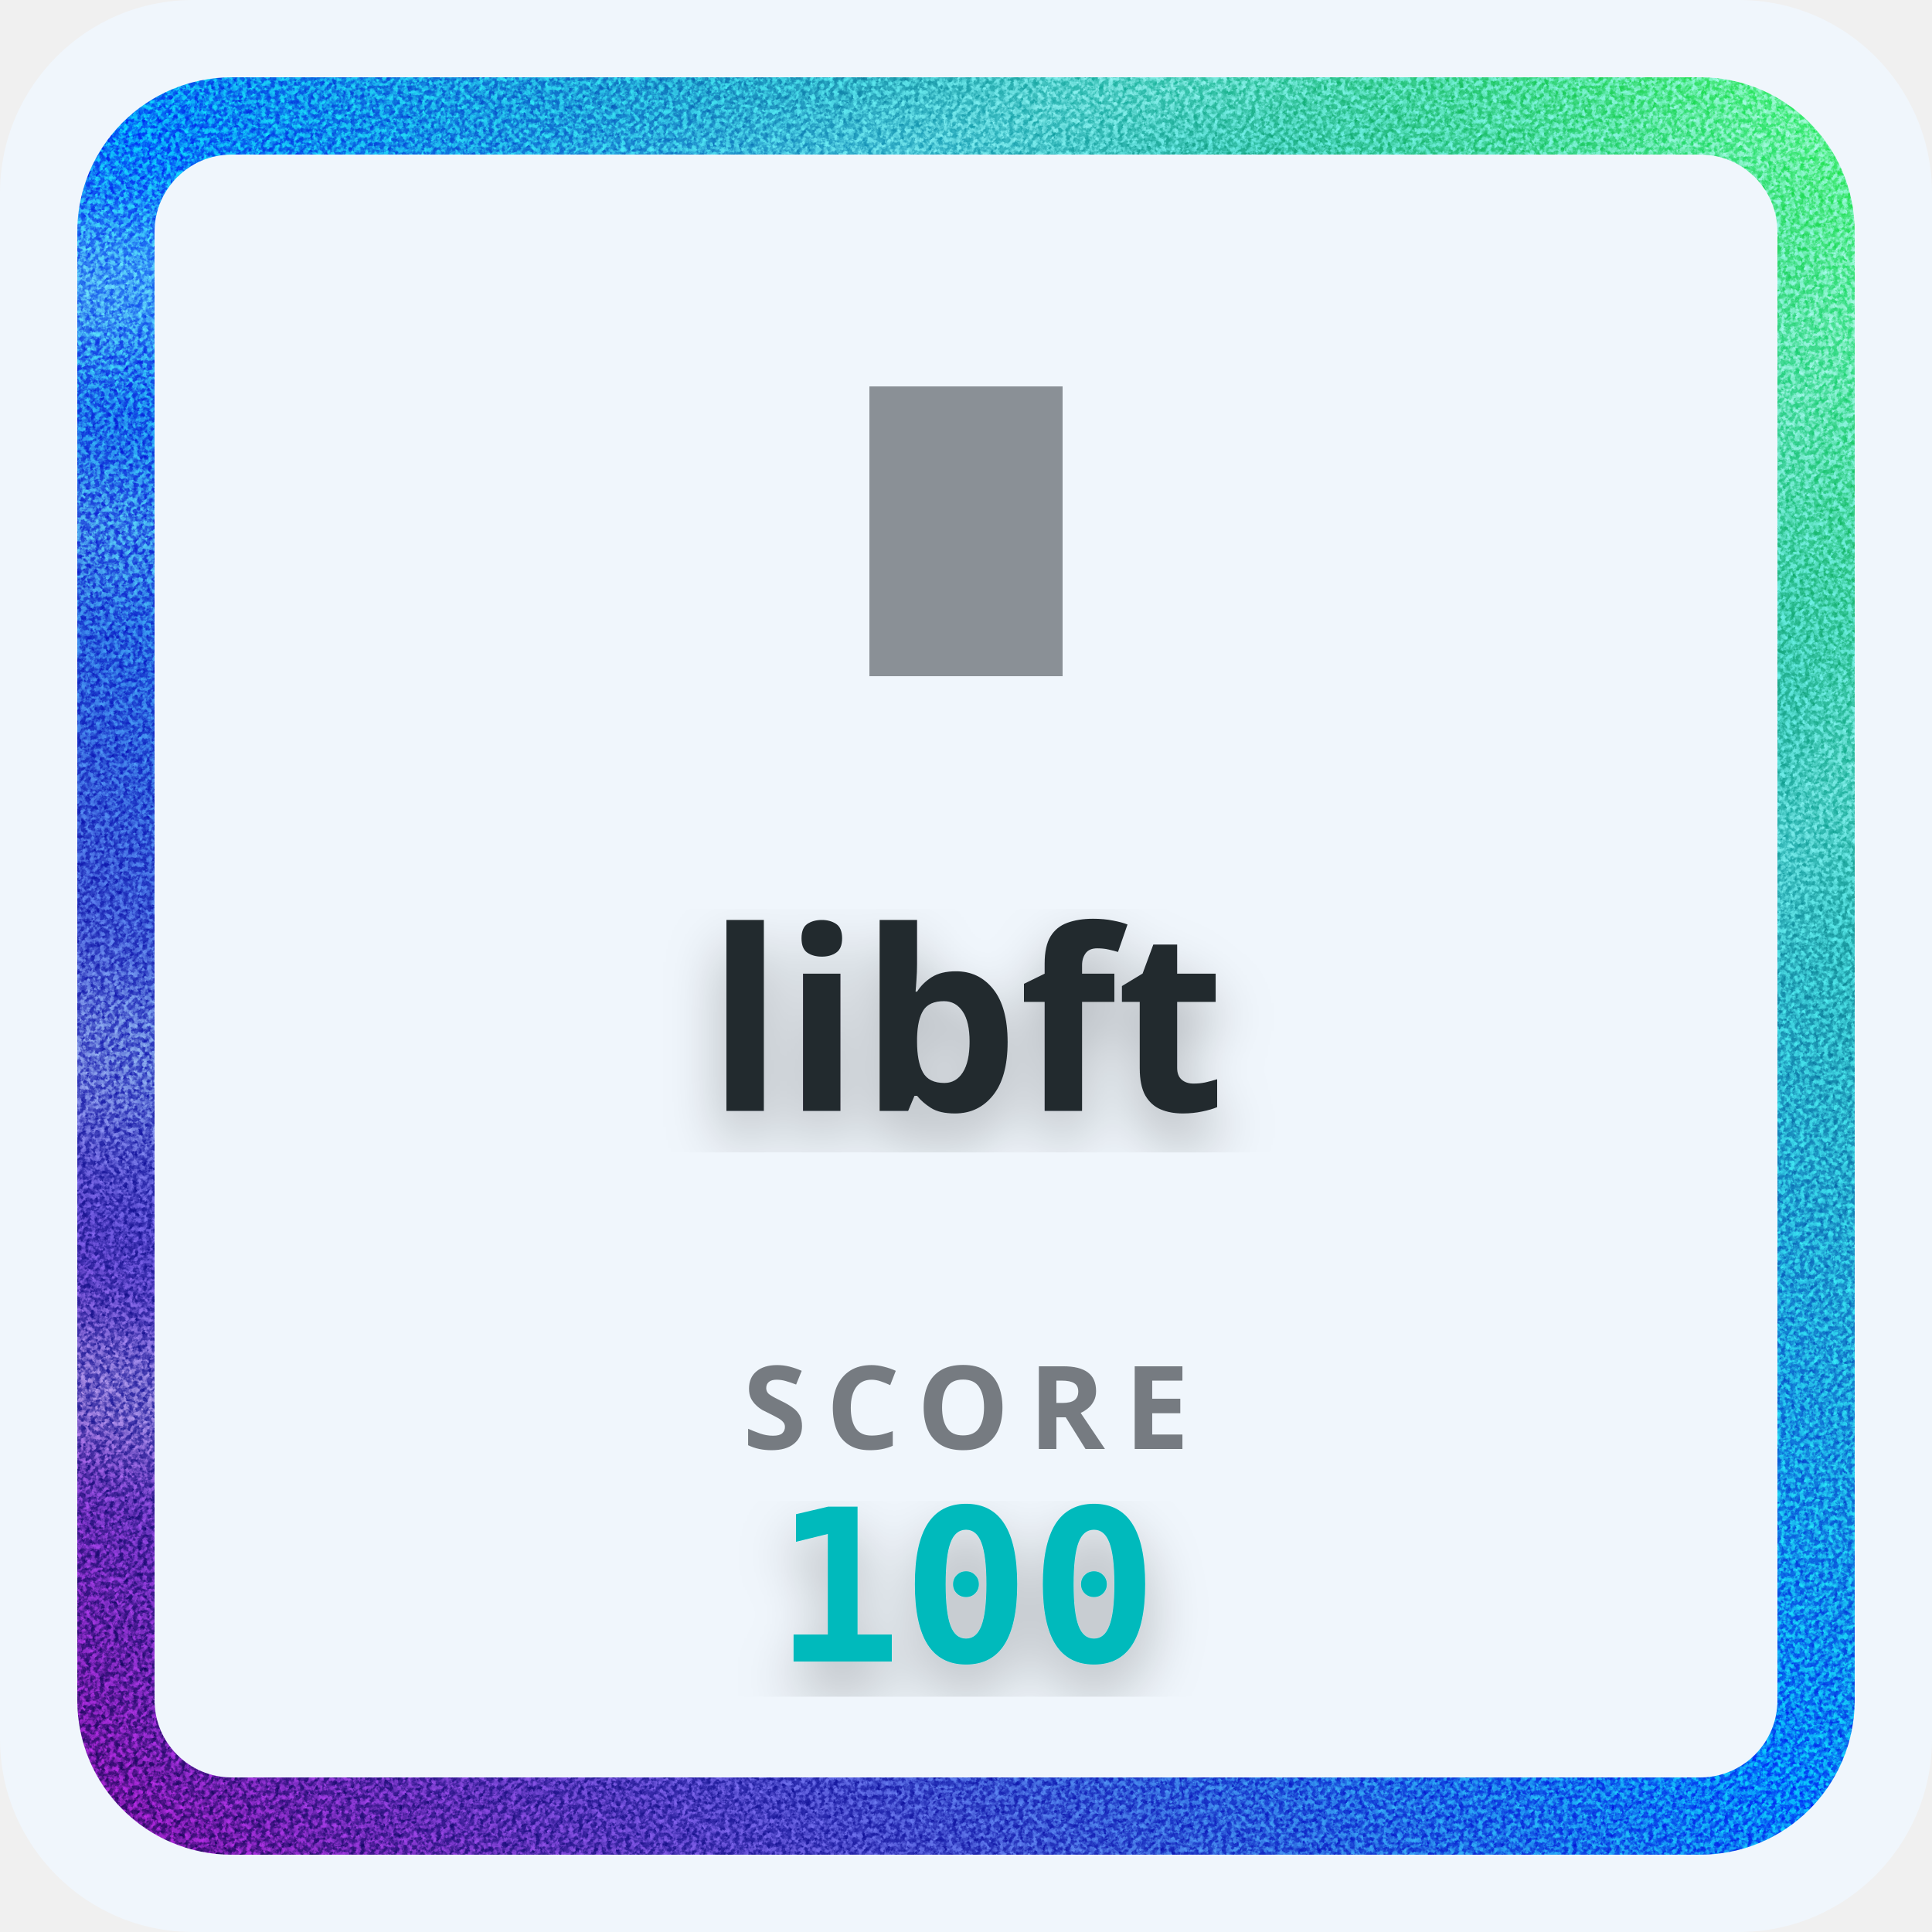
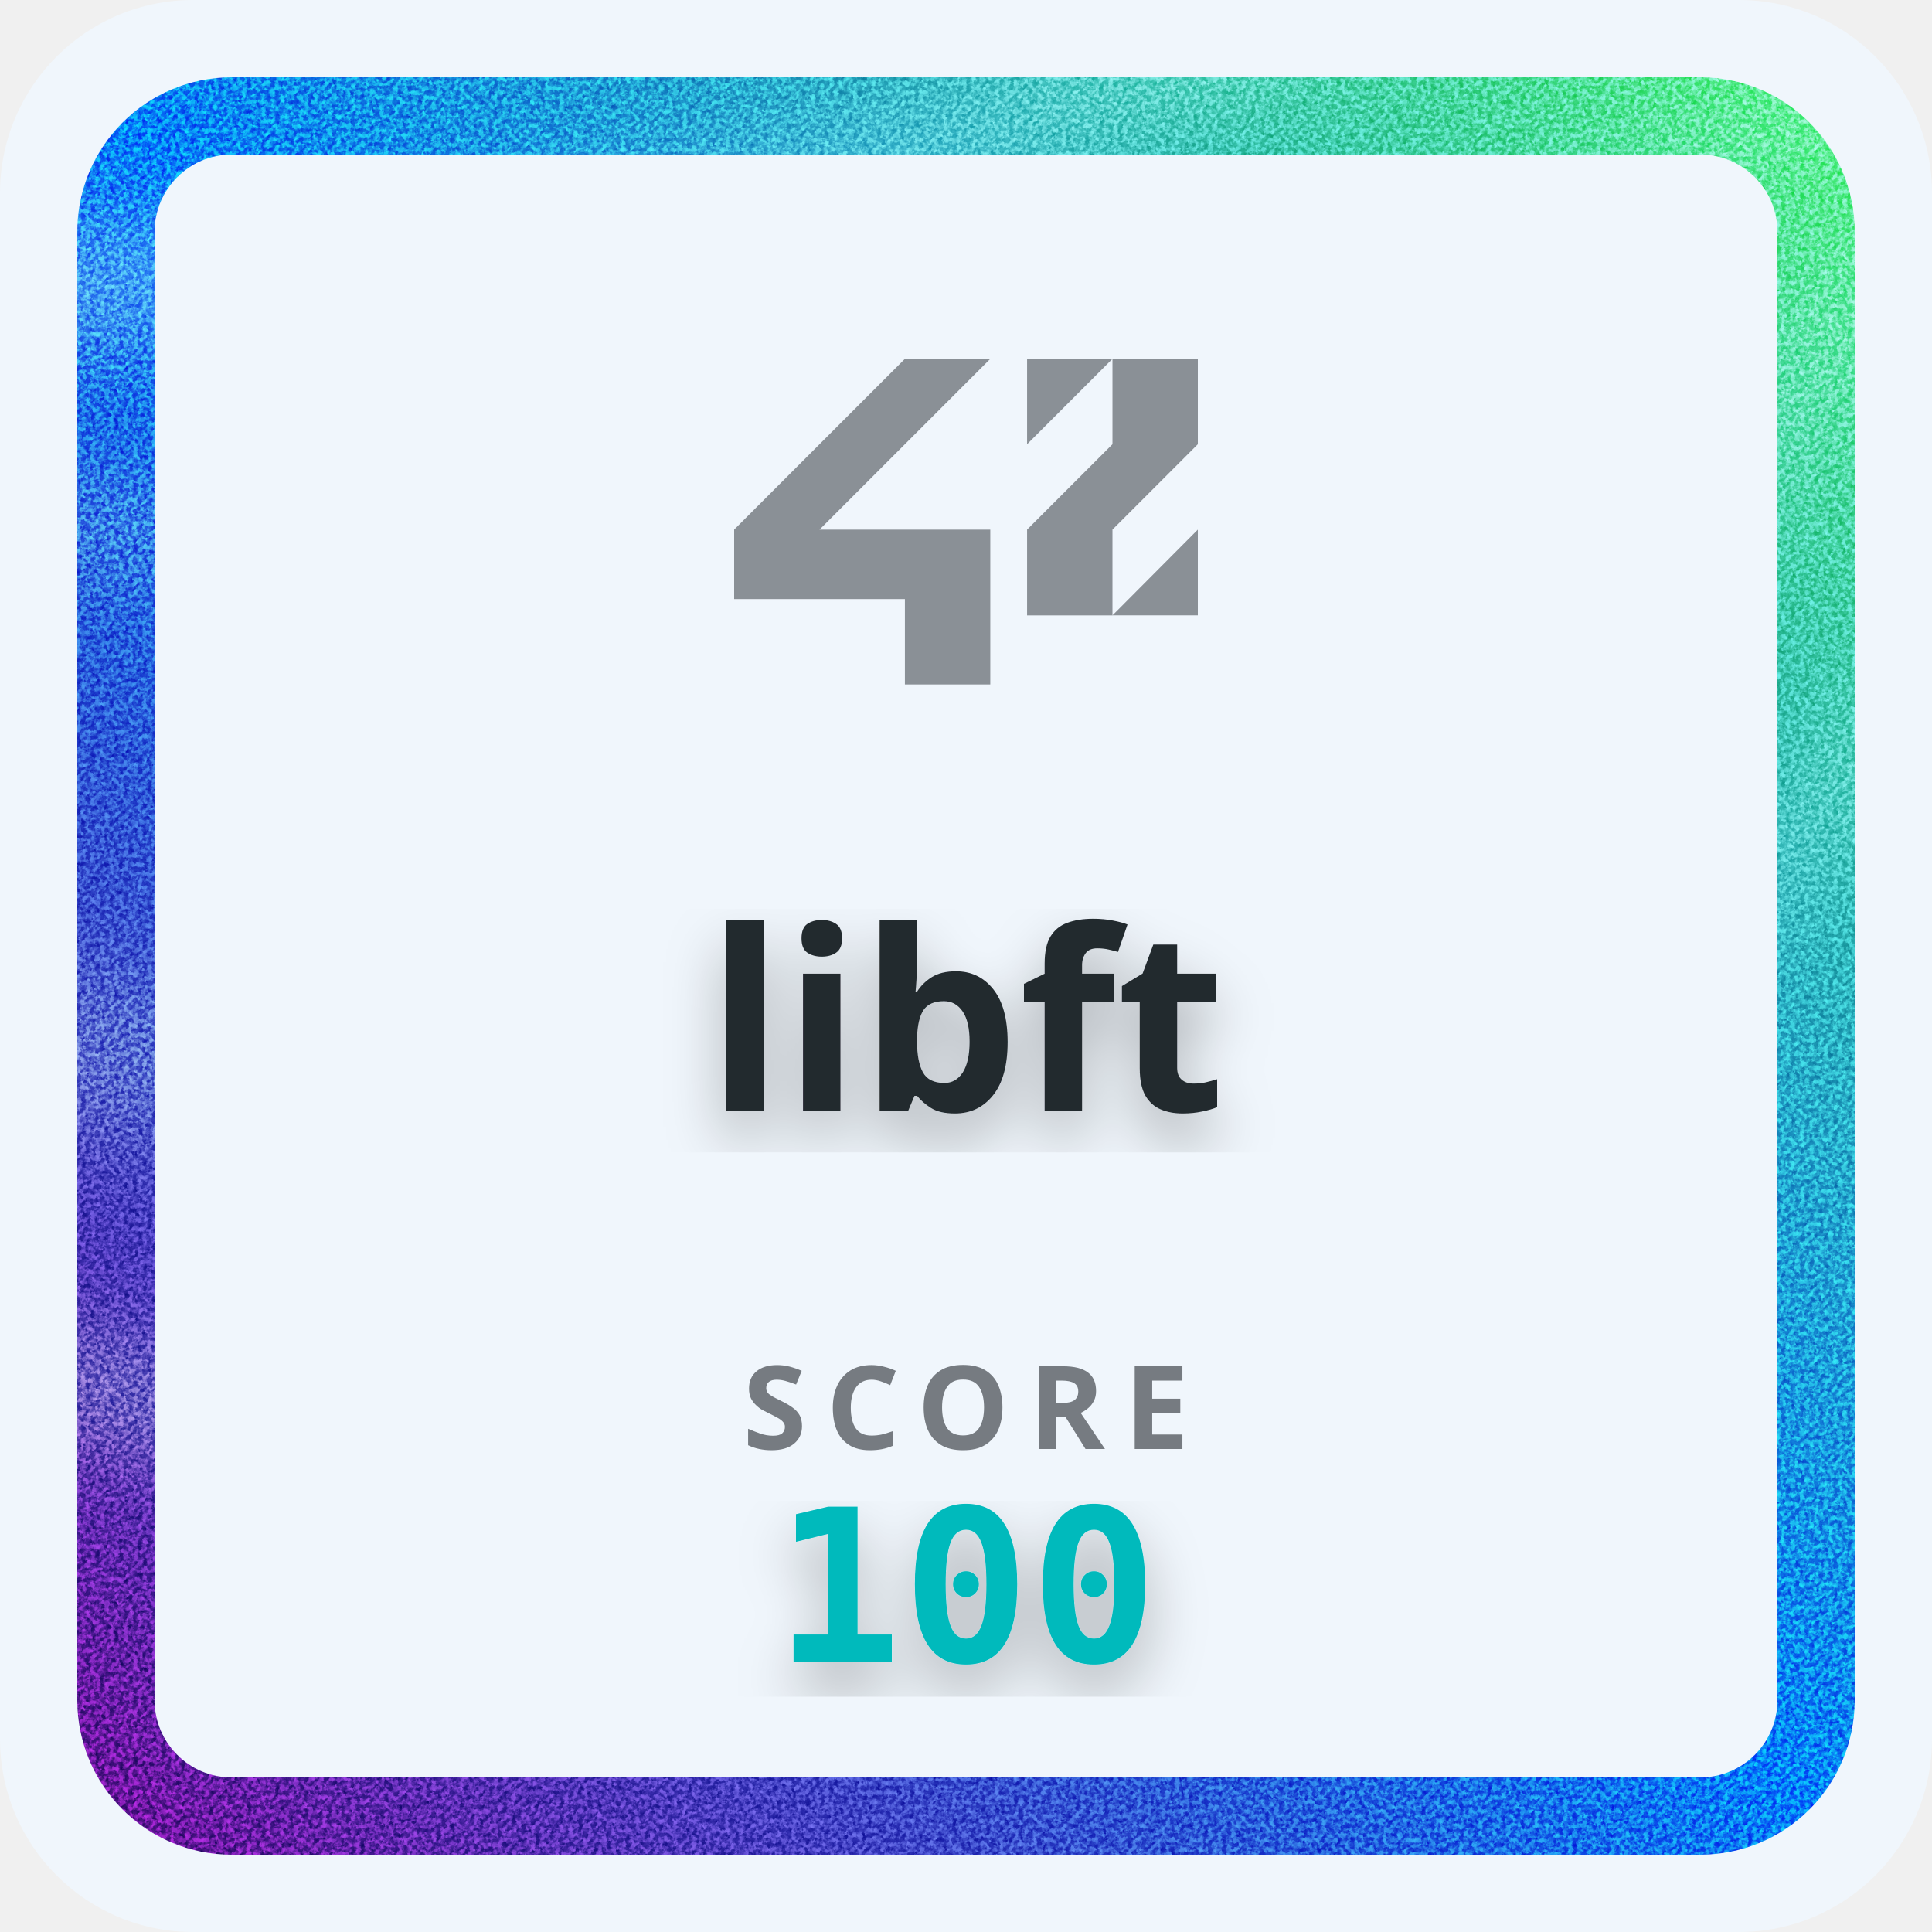
<svg xmlns="http://www.w3.org/2000/svg" width="200" height="200" viewBox="0 0 200 200">
  <defs>
    <filter id="f" width="140%" height="140%" x="-20%" y="-20%">
      <feDropShadow dx="0" dy="3" flood-color="#000" flood-opacity=".3" stdDeviation="3" />
    </filter>
    <filter id="d" width="140%" height="140%" x="-20%" y="-20%">
      <feGaussianBlur stdDeviation="20" />
    </filter>
    <filter id="b" width="120%" height="120%" x="-10%" y="-10%" color-interpolation-filters="sRGB">
      <feTurbulence baseFrequency=".51" numOctaves="3" result="noise" stitchTiles="stitch" type="fractalNoise" />
      <feColorMatrix in="noise" result="grayNoise" values="1 0 0 0 0 1 0 0 0 0 1 0 0 0 0 0 0 0 1 0" />
      <feComponentTransfer in="grayNoise" result="contrastyNoise">
        <feFuncR intercept="-1.5" slope="4" type="linear" />
        <feFuncG intercept="-1.5" slope="4" type="linear" />
        <feFuncB intercept="-1.5" slope="4" type="linear" />
        <feFuncA slope=".9" type="linear" />
      </feComponentTransfer>
      <feBlend in="contrastyNoise" in2="SourceGraphic" mode="overlay" />
    </filter>
    <linearGradient id="c" x1="0%" x2="100%" y1="100%" y2="0%">
      <stop offset="0%" stop-color="#7c0791" />
      <stop offset="50%" stop-color="#067ff8" />
      <stop offset="100%" stop-color="#65ff7c" />
    </linearGradient>
    <linearGradient id="e" x1="0%" x2="100%" y1="0%" y2="100%">
      <stop offset="0%" stop-color="#fff" />
      <stop offset="100%" stop-color="#8ff" stop-opacity="0" />
    </linearGradient>
    <mask id="a">
      <path d="M0 0h200v200H0z" />
      <rect width="176" height="176" x="12" y="12" fill="none" stroke="#fff" stroke-width="8" rx="12" />
    </mask>
  </defs>
  <rect width="200" height="200" fill="#f0f6fc" rx="20" />
  <g mask="url(#a)">
    <svg width="200" height="200" viewBox="0 0 800 800">
      <g filter="url(#b)">
        <rect width="100%" height="100%" fill="url(#c)" />
        <g fill="none" stroke="url(#e)" filter="url(#d)">
          <path stroke-width="40" d="M-100 100Q300 200 900-200" opacity=".9" />
          <path stroke-width="20" d="M-100 200Q400 300 900-50" opacity=".8" />
          <path stroke-width="60" d="M-100 400q500 200 1100-500" opacity=".5" />
          <path stroke-width="30" d="M-50 550Q500 750 1000 50" opacity=".8" />
        </g>
      </g>
    </svg>
  </g>
-   <path fill="#24292f" d="M90 40h20v30H90Z" opacity=".5" />
+   <path fill="#24292f" d="M115.162 63.702H124v-8.878ZM124 37.148h-8.838v8.84l-8.838 8.836v8.88h8.838v-8.88L124 45.986Zm-8.838 0h-8.838v8.84zm-12.648 17.676H84.838l17.676-17.676h-8.838L76 54.824v7.19h17.676v8.838h8.838z" opacity=".5" />
  <text x="100" y="115" fill="#24292f" filter="url(#f)" font-family="sans-serif" font-size="26" font-weight="900" text-anchor="middle">libft</text>
  <text x="100" y="150" fill="#24292f" font-family="sans-serif" font-size="12" font-weight="bold" letter-spacing="2" opacity=".6" text-anchor="middle">SCORE</text>
  <text x="100" y="172" fill="#00babc" filter="url(#f)" font-family="monospace" font-size="22" font-weight="bold" text-anchor="middle">100</text>
</svg>
